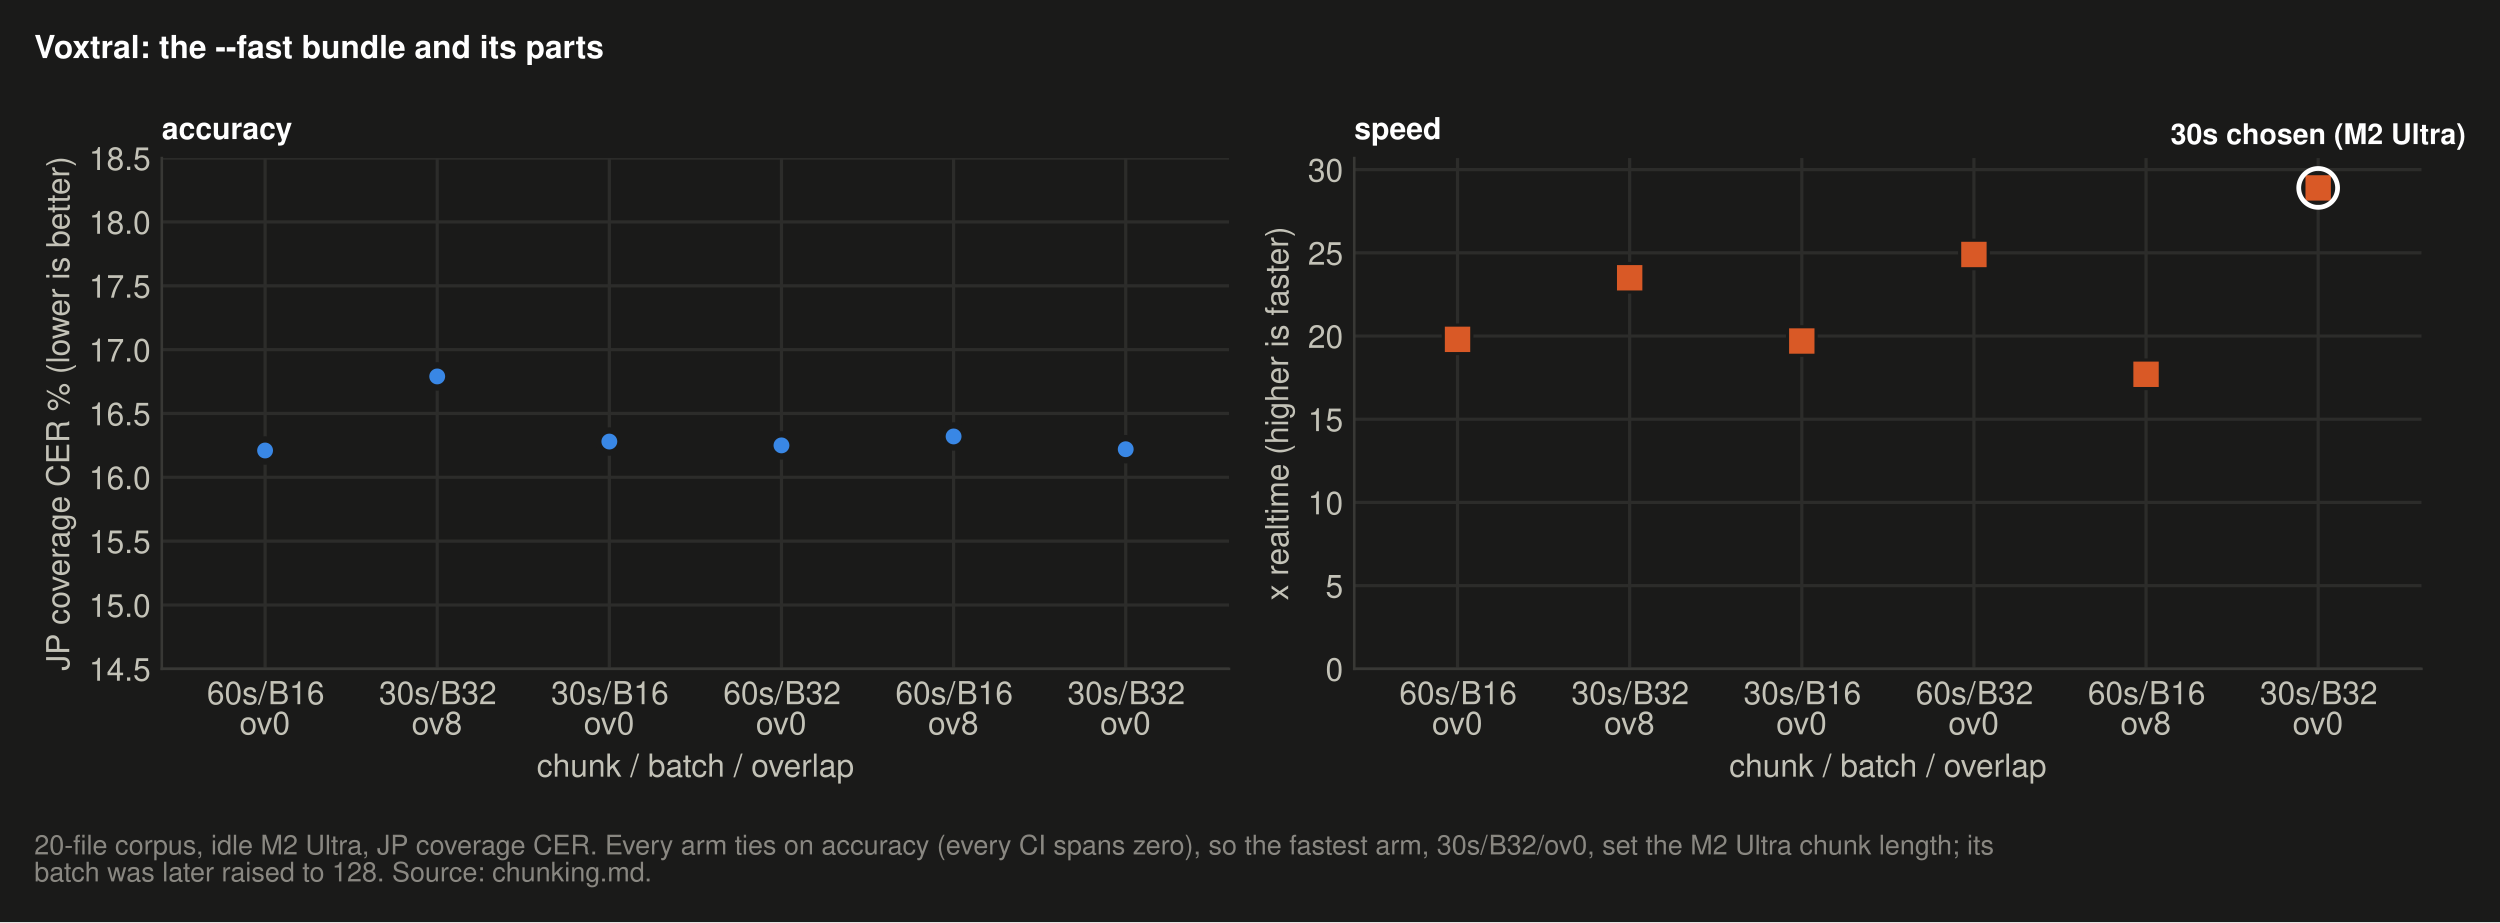
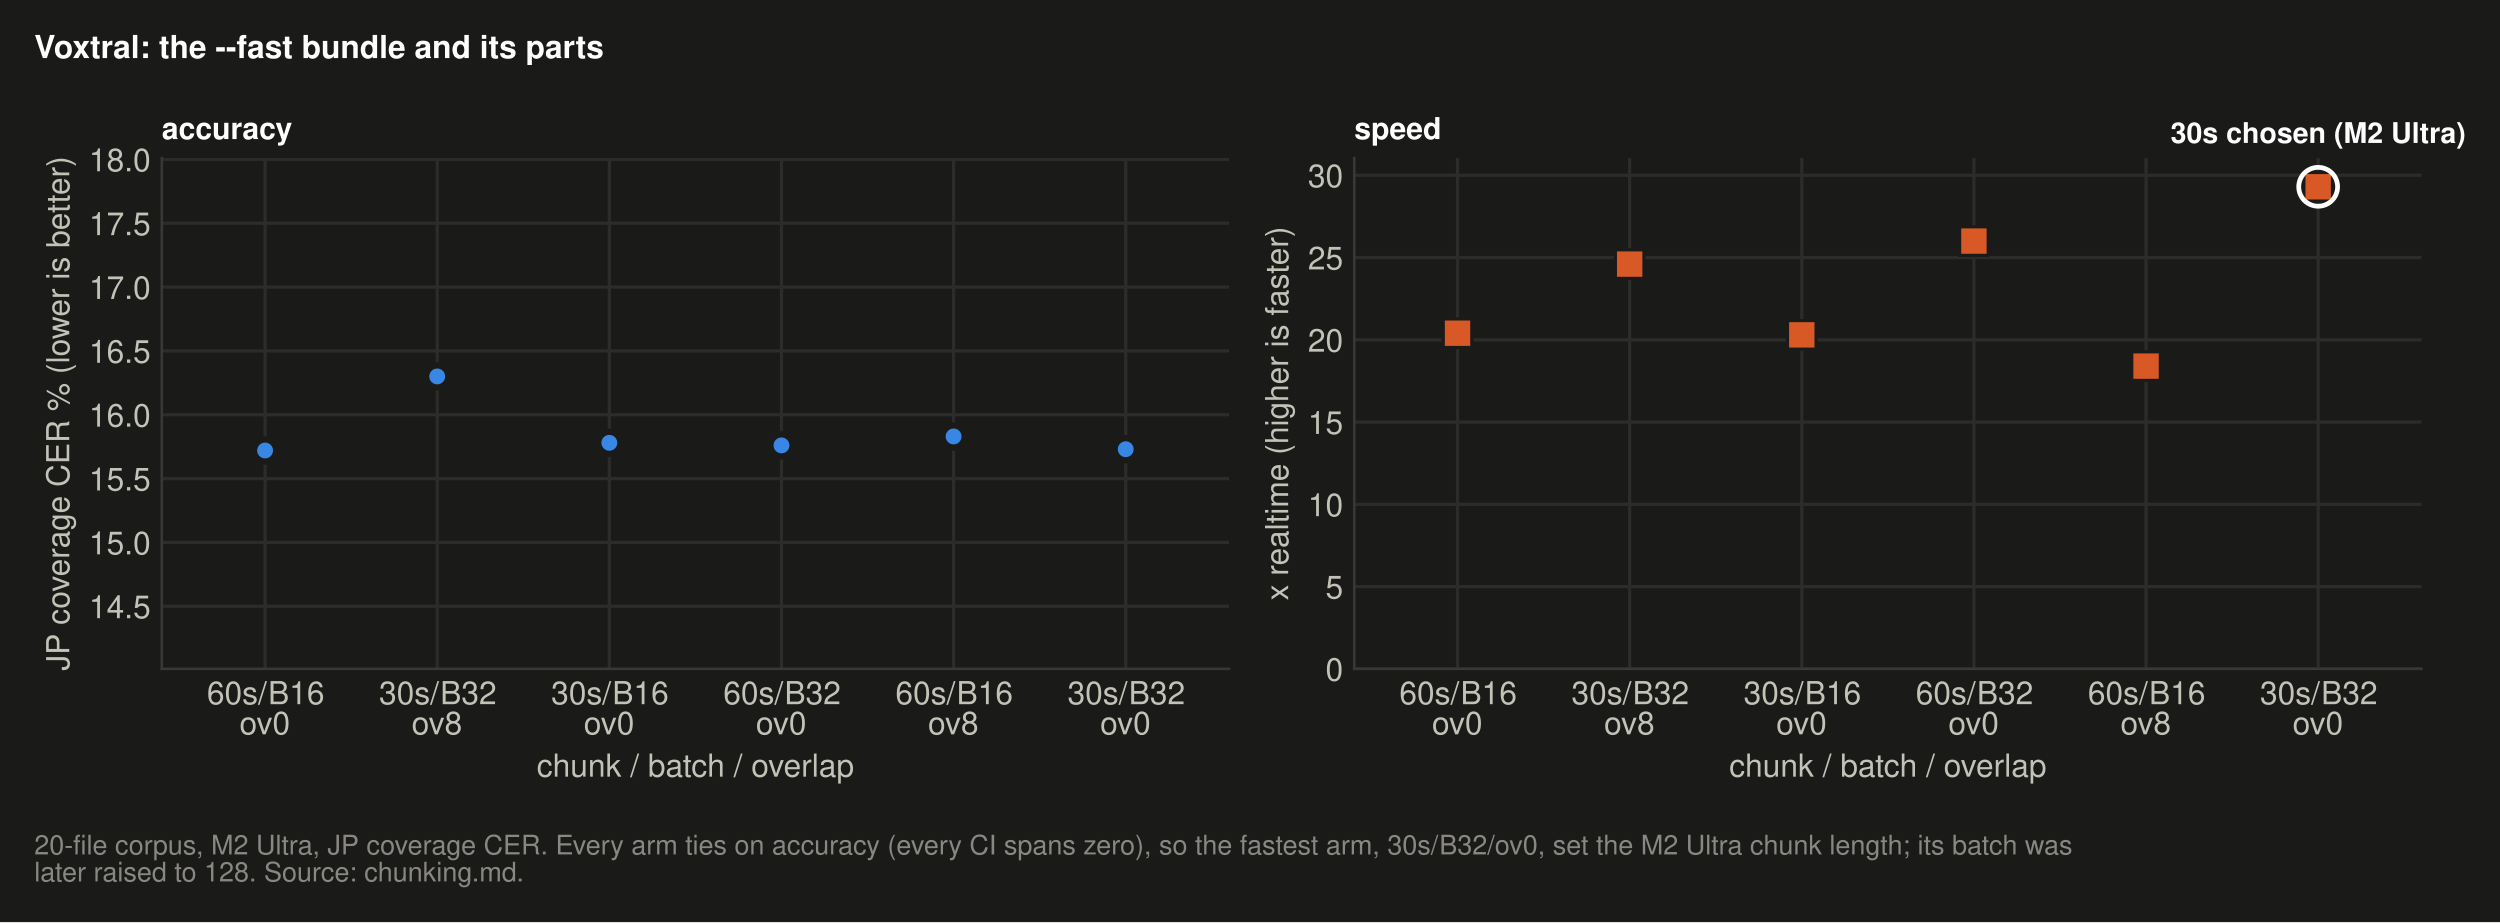
<svg xmlns="http://www.w3.org/2000/svg" xmlns:xlink="http://www.w3.org/1999/xlink" width="787.959pt" height="290.618pt" viewBox="0 0 787.959 290.618" version="1.1">
  <defs>
    <style type="text/css">*{stroke-linejoin: round; stroke-linecap: butt}</style>
  </defs>
  <g id="figure_1">
    <g id="patch_1">
      <path d="M 0 290.618  L 787.959 290.618  L 787.959 0  L 0 0  z " style="fill: #1a1a19" />
    </g>
    <g id="axes_1">
      <g id="patch_2">
        <path d="M 51 210.806  L 387.36 210.806  L 387.36 49.83  L 51 49.83  z " style="fill: #1a1a19" />
      </g>
      <g id="matplotlib.axis_1">
        <g id="xtick_1">
          <g id="line2d_1">
            <path d="M 83.551 210.806  L 83.551 49.83  " clip-path="url(#peb85a527e9)" style="fill: none; stroke: #2c2c2a; stroke-linecap: round" />
          </g>
          <g id="line2d_2" />
          <g id="text_1">
            <text style="font-size: 10px; font-family: 'Helvetica', 'Arial', 'DejaVu Sans'; fill: #c3c2b7" transform="translate(65.20487 221.9548)">60s/B16</text>
            <text style="font-size: 10px; font-family: 'Helvetica', 'Arial', 'DejaVu Sans'; fill: #c3c2b7" transform="translate(75.49003 231.4519)">ov0</text>
          </g>
        </g>
        <g id="xtick_2">
          <g id="line2d_3">
            <path d="M 137.803 210.806  L 137.803 49.83  " clip-path="url(#peb85a527e9)" style="fill: none; stroke: #2c2c2a; stroke-linecap: round" />
          </g>
          <g id="line2d_4" />
          <g id="text_2">
            <text style="font-size: 10px; font-family: 'Helvetica', 'Arial', 'DejaVu Sans'; fill: #c3c2b7" transform="translate(119.4565 221.9548)">30s/B32</text>
            <text style="font-size: 10px; font-family: 'Helvetica', 'Arial', 'DejaVu Sans'; fill: #c3c2b7" transform="translate(129.7416 231.4519)">ov8</text>
          </g>
        </g>
        <g id="xtick_3">
          <g id="line2d_5">
            <path d="M 192.054 210.806  L 192.054 49.83  " clip-path="url(#peb85a527e9)" style="fill: none; stroke: #2c2c2a; stroke-linecap: round" />
          </g>
          <g id="line2d_6" />
          <g id="text_3">
            <text style="font-size: 10px; font-family: 'Helvetica', 'Arial', 'DejaVu Sans'; fill: #c3c2b7" transform="translate(173.7081 221.9548)">30s/B16</text>
            <text style="font-size: 10px; font-family: 'Helvetica', 'Arial', 'DejaVu Sans'; fill: #c3c2b7" transform="translate(183.9933 231.4519)">ov0</text>
          </g>
        </g>
        <g id="xtick_4">
          <g id="line2d_7">
            <path d="M 246.306 210.806  L 246.306 49.83  " clip-path="url(#peb85a527e9)" style="fill: none; stroke: #2c2c2a; stroke-linecap: round" />
          </g>
          <g id="line2d_8" />
          <g id="text_4">
            <text style="font-size: 10px; font-family: 'Helvetica', 'Arial', 'DejaVu Sans'; fill: #c3c2b7" transform="translate(227.9597 221.9548)">60s/B32</text>
            <text style="font-size: 10px; font-family: 'Helvetica', 'Arial', 'DejaVu Sans'; fill: #c3c2b7" transform="translate(238.2449 231.4519)">ov0</text>
          </g>
        </g>
        <g id="xtick_5">
          <g id="line2d_9">
            <path d="M 300.557 210.806  L 300.557 49.83  " clip-path="url(#peb85a527e9)" style="fill: none; stroke: #2c2c2a; stroke-linecap: round" />
          </g>
          <g id="line2d_10" />
          <g id="text_5">
            <text style="font-size: 10px; font-family: 'Helvetica', 'Arial', 'DejaVu Sans'; fill: #c3c2b7" transform="translate(282.2113 221.9548)">60s/B16</text>
            <text style="font-size: 10px; font-family: 'Helvetica', 'Arial', 'DejaVu Sans'; fill: #c3c2b7" transform="translate(292.4965 231.4519)">ov8</text>
          </g>
        </g>
        <g id="xtick_6">
          <g id="line2d_11">
            <path d="M 354.809 210.806  L 354.809 49.83  " clip-path="url(#peb85a527e9)" style="fill: none; stroke: #2c2c2a; stroke-linecap: round" />
          </g>
          <g id="line2d_12" />
          <g id="text_6">
            <text style="font-size: 10px; font-family: 'Helvetica', 'Arial', 'DejaVu Sans'; fill: #c3c2b7" transform="translate(336.4629 221.9548)">30s/B32</text>
            <text style="font-size: 10px; font-family: 'Helvetica', 'Arial', 'DejaVu Sans'; fill: #c3c2b7" transform="translate(346.7481 231.4519)">ov0</text>
          </g>
        </g>
        <g id="text_7">
          <text style="font-size: 10px; font-family: 'Helvetica', 'Arial', 'DejaVu Sans'; text-anchor: middle; fill: #c3c2b7" x="219.18" y="244.8" transform="rotate(-0 219.18 244.8)">chunk / batch / overlap</text>
        </g>
      </g>
      <g id="matplotlib.axis_2">
        <g id="ytick_1">
          <g id="line2d_13">
-             <path d="M 51 210.806  L 387.36 210.806  " clip-path="url(#peb85a527e9)" style="fill: none; stroke: #2c2c2a; stroke-linecap: round" />
+             <path d="M 51 191.086  L 387.36 191.086  " clip-path="url(#peb85a527e9)" style="fill: none; stroke: #2c2c2a; stroke-linecap: round" />
          </g>
          <g id="line2d_14" />
          <g id="text_8">
-             <text style="font-size: 10px; font-family: 'Helvetica', 'Arial', 'DejaVu Sans'; text-anchor: end; fill: #c3c2b7" x="47.5" y="214.556" transform="rotate(-0 47.5 214.5559)">14.5</text>
+             <text style="font-size: 10px; font-family: 'Helvetica', 'Arial', 'DejaVu Sans'; text-anchor: end; fill: #c3c2b7" x="47.5" y="194.836" transform="rotate(-0 47.5 194.8363)">14.5</text>
          </g>
        </g>
        <g id="ytick_2">
          <g id="line2d_15">
-             <path d="M 51 190.684  L 387.36 190.684  " clip-path="url(#peb85a527e9)" style="fill: none; stroke: #2c2c2a; stroke-linecap: round" />
+             <path d="M 51 170.964  L 387.36 170.964  " clip-path="url(#peb85a527e9)" style="fill: none; stroke: #2c2c2a; stroke-linecap: round" />
          </g>
          <g id="line2d_16" />
          <g id="text_9">
-             <text style="font-size: 10px; font-family: 'Helvetica', 'Arial', 'DejaVu Sans'; text-anchor: end; fill: #c3c2b7" x="47.5" y="194.434" transform="rotate(-0 47.5 194.4339)">15.0</text>
+             <text style="font-size: 10px; font-family: 'Helvetica', 'Arial', 'DejaVu Sans'; text-anchor: end; fill: #c3c2b7" x="47.5" y="174.714" transform="rotate(-0 47.5 174.7143)">15.0</text>
          </g>
        </g>
        <g id="ytick_3">
          <g id="line2d_17">
-             <path d="M 51 170.562  L 387.36 170.562  " clip-path="url(#peb85a527e9)" style="fill: none; stroke: #2c2c2a; stroke-linecap: round" />
+             <path d="M 51 150.842  L 387.36 150.842  " clip-path="url(#peb85a527e9)" style="fill: none; stroke: #2c2c2a; stroke-linecap: round" />
          </g>
          <g id="line2d_18" />
          <g id="text_10">
-             <text style="font-size: 10px; font-family: 'Helvetica', 'Arial', 'DejaVu Sans'; text-anchor: end; fill: #c3c2b7" x="47.5" y="174.312" transform="rotate(-0 47.5 174.3119)">15.5</text>
+             <text style="font-size: 10px; font-family: 'Helvetica', 'Arial', 'DejaVu Sans'; text-anchor: end; fill: #c3c2b7" x="47.5" y="154.592" transform="rotate(-0 47.5 154.5924)">15.5</text>
          </g>
        </g>
        <g id="ytick_4">
          <g id="line2d_19">
-             <path d="M 51 150.44  L 387.36 150.44  " clip-path="url(#peb85a527e9)" style="fill: none; stroke: #2c2c2a; stroke-linecap: round" />
+             <path d="M 51 130.72  L 387.36 130.72  " clip-path="url(#peb85a527e9)" style="fill: none; stroke: #2c2c2a; stroke-linecap: round" />
          </g>
          <g id="line2d_20" />
          <g id="text_11">
-             <text style="font-size: 10px; font-family: 'Helvetica', 'Arial', 'DejaVu Sans'; text-anchor: end; fill: #c3c2b7" x="47.5" y="154.19" transform="rotate(-0 47.5 154.1899)">16.0</text>
+             <text style="font-size: 10px; font-family: 'Helvetica', 'Arial', 'DejaVu Sans'; text-anchor: end; fill: #c3c2b7" x="47.5" y="134.47" transform="rotate(-0 47.5 134.4704)">16.0</text>
          </g>
        </g>
        <g id="ytick_5">
          <g id="line2d_21">
-             <path d="M 51 130.318  L 387.36 130.318  " clip-path="url(#peb85a527e9)" style="fill: none; stroke: #2c2c2a; stroke-linecap: round" />
+             <path d="M 51 110.598  L 387.36 110.598  " clip-path="url(#peb85a527e9)" style="fill: none; stroke: #2c2c2a; stroke-linecap: round" />
          </g>
          <g id="line2d_22" />
          <g id="text_12">
-             <text style="font-size: 10px; font-family: 'Helvetica', 'Arial', 'DejaVu Sans'; text-anchor: end; fill: #c3c2b7" x="47.5" y="134.068" transform="rotate(-0 47.5 134.0679)">16.5</text>
+             <text style="font-size: 10px; font-family: 'Helvetica', 'Arial', 'DejaVu Sans'; text-anchor: end; fill: #c3c2b7" x="47.5" y="114.348" transform="rotate(-0 47.5 114.3484)">16.5</text>
          </g>
        </g>
        <g id="ytick_6">
          <g id="line2d_23">
-             <path d="M 51 110.196  L 387.36 110.196  " clip-path="url(#peb85a527e9)" style="fill: none; stroke: #2c2c2a; stroke-linecap: round" />
+             <path d="M 51 90.476  L 387.36 90.476  " clip-path="url(#peb85a527e9)" style="fill: none; stroke: #2c2c2a; stroke-linecap: round" />
          </g>
          <g id="line2d_24" />
          <g id="text_13">
-             <text style="font-size: 10px; font-family: 'Helvetica', 'Arial', 'DejaVu Sans'; text-anchor: end; fill: #c3c2b7" x="47.5" y="113.946" transform="rotate(-0 47.5 113.9459)">17.0</text>
+             <text style="font-size: 10px; font-family: 'Helvetica', 'Arial', 'DejaVu Sans'; text-anchor: end; fill: #c3c2b7" x="47.5" y="94.226" transform="rotate(-0 47.5 94.2264)">17.0</text>
          </g>
        </g>
        <g id="ytick_7">
          <g id="line2d_25">
-             <path d="M 51 90.074  L 387.36 90.074  " clip-path="url(#peb85a527e9)" style="fill: none; stroke: #2c2c2a; stroke-linecap: round" />
+             <path d="M 51 70.354  L 387.36 70.354  " clip-path="url(#peb85a527e9)" style="fill: none; stroke: #2c2c2a; stroke-linecap: round" />
          </g>
          <g id="line2d_26" />
          <g id="text_14">
-             <text style="font-size: 10px; font-family: 'Helvetica', 'Arial', 'DejaVu Sans'; text-anchor: end; fill: #c3c2b7" x="47.5" y="93.824" transform="rotate(-0 47.5 93.82397)">17.5</text>
+             <text style="font-size: 10px; font-family: 'Helvetica', 'Arial', 'DejaVu Sans'; text-anchor: end; fill: #c3c2b7" x="47.5" y="74.104" transform="rotate(-0 47.5 74.10442)">17.5</text>
          </g>
        </g>
        <g id="ytick_8">
          <g id="line2d_27">
-             <path d="M 51 69.952  L 387.36 69.952  " clip-path="url(#peb85a527e9)" style="fill: none; stroke: #2c2c2a; stroke-linecap: round" />
+             <path d="M 51 50.232  L 387.36 50.232  " clip-path="url(#peb85a527e9)" style="fill: none; stroke: #2c2c2a; stroke-linecap: round" />
          </g>
          <g id="line2d_28" />
          <g id="text_15">
-             <text style="font-size: 10px; font-family: 'Helvetica', 'Arial', 'DejaVu Sans'; text-anchor: end; fill: #c3c2b7" x="47.5" y="73.702" transform="rotate(-0 47.5 73.70198)">18.0</text>
-           </g>
-         </g>
-         <g id="ytick_9">
-           <g id="line2d_29">
-             <path d="M 51 49.83  L 387.36 49.83  " clip-path="url(#peb85a527e9)" style="fill: none; stroke: #2c2c2a; stroke-linecap: round" />
-           </g>
-           <g id="line2d_30" />
-           <g id="text_16">
-             <text style="font-size: 10px; font-family: 'Helvetica', 'Arial', 'DejaVu Sans'; text-anchor: end; fill: #c3c2b7" x="47.5" y="53.58" transform="rotate(-0 47.5 53.58)">18.5</text>
-           </g>
-         </g>
-         <g id="text_17">
+             <text style="font-size: 10px; font-family: 'Helvetica', 'Arial', 'DejaVu Sans'; text-anchor: end; fill: #c3c2b7" x="47.5" y="53.982" transform="rotate(-0 47.5 53.98244)">18.0</text>
+           </g>
+         </g>
+         <g id="text_16">
          <text style="font-size: 10px; font-family: 'Helvetica', 'Arial', 'DejaVu Sans'; text-anchor: middle; fill: #c3c2b7" x="21.827" y="130.318" transform="rotate(-90 21.82656 130.3179)">JP coverage CER % (lower is better)</text>
        </g>
      </g>
      <g id="patch_3">
        <path d="M 51 210.806  L 51 49.83  " style="fill: none; stroke: #383835; stroke-width: 0.8; stroke-linejoin: miter; stroke-linecap: square" />
      </g>
      <g id="patch_4">
        <path d="M 51 210.806  L 387.36 210.806  " style="fill: none; stroke: #383835; stroke-width: 0.8; stroke-linejoin: miter; stroke-linecap: square" />
      </g>
-       <g id="line2d_31">
+       <g id="line2d_29">
        <defs>
          <path id="m3d7b4c0e3e" d="M 0 3.5  C 0.928 3.5 1.819 3.131 2.475 2.475  C 3.131 1.819 3.5 0.928 3.5 0  C 3.5 -0.928 3.131 -1.819 2.475 -2.475  C 1.819 -3.131 0.928 -3.5 0 -3.5  C -0.928 -3.5 -1.819 -3.131 -2.475 -2.475  C -3.131 -1.819 -3.5 -0.928 -3.5 0  C -3.5 0.928 -3.131 1.819 -2.475 2.475  C -1.819 3.131 -0.928 3.5 0 3.5  z " style="stroke: #1a1a19; stroke-width: 2" />
        </defs>
        <g clip-path="url(#peb85a527e9)">
          <use xlink:href="#m3d7b4c0e3e" x="83.551" y="141.989" style="fill: #3987e5; stroke: #1a1a19; stroke-width: 2" />
          <use xlink:href="#m3d7b4c0e3e" x="137.803" y="118.647" style="fill: #3987e5; stroke: #1a1a19; stroke-width: 2" />
-           <use xlink:href="#m3d7b4c0e3e" x="192.054" y="139.172" style="fill: #3987e5; stroke: #1a1a19; stroke-width: 2" />
+           <use xlink:href="#m3d7b4c0e3e" x="192.054" y="139.574" style="fill: #3987e5; stroke: #1a1a19; stroke-width: 2" />
          <use xlink:href="#m3d7b4c0e3e" x="246.306" y="140.379" style="fill: #3987e5; stroke: #1a1a19; stroke-width: 2" />
          <use xlink:href="#m3d7b4c0e3e" x="300.557" y="137.562" style="fill: #3987e5; stroke: #1a1a19; stroke-width: 2" />
          <use xlink:href="#m3d7b4c0e3e" x="354.809" y="141.586" style="fill: #3987e5; stroke: #1a1a19; stroke-width: 2" />
        </g>
      </g>
-       <g id="text_18">
+       <g id="text_17">
        <text style="font-weight: 700; font-size: 9.5px; font-family: 'Helvetica', 'Arial', 'DejaVu Sans'; text-anchor: start; fill: #ffffff" x="51" y="43.83" transform="rotate(-0 51 43.83)">accuracy</text>
      </g>
    </g>
    <g id="axes_2">
      <g id="patch_5">
        <path d="M 426.84 210.806  L 763.2 210.806  L 763.2 49.83  L 426.84 49.83  z " style="fill: #1a1a19" />
      </g>
      <g id="matplotlib.axis_3">
        <g id="xtick_7">
+           <g id="line2d_30">
+             <path d="M 459.391 210.806  L 459.391 49.83  " clip-path="url(#p4d3df28ea4)" style="fill: none; stroke: #2c2c2a; stroke-linecap: round" />
+           </g>
+           <g id="line2d_31" />
+           <g id="text_18">
+             <text style="font-size: 10px; font-family: 'Helvetica', 'Arial', 'DejaVu Sans'; fill: #c3c2b7" transform="translate(441.0449 221.9548)">60s/B16</text>
+             <text style="font-size: 10px; font-family: 'Helvetica', 'Arial', 'DejaVu Sans'; fill: #c3c2b7" transform="translate(451.33 231.4519)">ov0</text>
+           </g>
+         </g>
+         <g id="xtick_8">
          <g id="line2d_32">
-             <path d="M 459.391 210.806  L 459.391 49.83  " clip-path="url(#p4d3df28ea4)" style="fill: none; stroke: #2c2c2a; stroke-linecap: round" />
+             <path d="M 513.643 210.806  L 513.643 49.83  " clip-path="url(#p4d3df28ea4)" style="fill: none; stroke: #2c2c2a; stroke-linecap: round" />
          </g>
          <g id="line2d_33" />
          <g id="text_19">
-             <text style="font-size: 10px; font-family: 'Helvetica', 'Arial', 'DejaVu Sans'; fill: #c3c2b7" transform="translate(441.0449 221.9548)">60s/B16</text>
-             <text style="font-size: 10px; font-family: 'Helvetica', 'Arial', 'DejaVu Sans'; fill: #c3c2b7" transform="translate(451.33 231.4519)">ov0</text>
-           </g>
-         </g>
-         <g id="xtick_8">
+             <text style="font-size: 10px; font-family: 'Helvetica', 'Arial', 'DejaVu Sans'; fill: #c3c2b7" transform="translate(495.2965 221.9548)">30s/B32</text>
+             <text style="font-size: 10px; font-family: 'Helvetica', 'Arial', 'DejaVu Sans'; fill: #c3c2b7" transform="translate(505.5816 231.4519)">ov8</text>
+           </g>
+         </g>
+         <g id="xtick_9">
          <g id="line2d_34">
-             <path d="M 513.643 210.806  L 513.643 49.83  " clip-path="url(#p4d3df28ea4)" style="fill: none; stroke: #2c2c2a; stroke-linecap: round" />
+             <path d="M 567.894 210.806  L 567.894 49.83  " clip-path="url(#p4d3df28ea4)" style="fill: none; stroke: #2c2c2a; stroke-linecap: round" />
          </g>
          <g id="line2d_35" />
          <g id="text_20">
-             <text style="font-size: 10px; font-family: 'Helvetica', 'Arial', 'DejaVu Sans'; fill: #c3c2b7" transform="translate(495.2965 221.9548)">30s/B32</text>
-             <text style="font-size: 10px; font-family: 'Helvetica', 'Arial', 'DejaVu Sans'; fill: #c3c2b7" transform="translate(505.5816 231.4519)">ov8</text>
-           </g>
-         </g>
-         <g id="xtick_9">
+             <text style="font-size: 10px; font-family: 'Helvetica', 'Arial', 'DejaVu Sans'; fill: #c3c2b7" transform="translate(549.5481 221.9548)">30s/B16</text>
+             <text style="font-size: 10px; font-family: 'Helvetica', 'Arial', 'DejaVu Sans'; fill: #c3c2b7" transform="translate(559.8333 231.4519)">ov0</text>
+           </g>
+         </g>
+         <g id="xtick_10">
          <g id="line2d_36">
-             <path d="M 567.894 210.806  L 567.894 49.83  " clip-path="url(#p4d3df28ea4)" style="fill: none; stroke: #2c2c2a; stroke-linecap: round" />
+             <path d="M 622.146 210.806  L 622.146 49.83  " clip-path="url(#p4d3df28ea4)" style="fill: none; stroke: #2c2c2a; stroke-linecap: round" />
          </g>
          <g id="line2d_37" />
          <g id="text_21">
-             <text style="font-size: 10px; font-family: 'Helvetica', 'Arial', 'DejaVu Sans'; fill: #c3c2b7" transform="translate(549.5481 221.9548)">30s/B16</text>
-             <text style="font-size: 10px; font-family: 'Helvetica', 'Arial', 'DejaVu Sans'; fill: #c3c2b7" transform="translate(559.8333 231.4519)">ov0</text>
-           </g>
-         </g>
-         <g id="xtick_10">
+             <text style="font-size: 10px; font-family: 'Helvetica', 'Arial', 'DejaVu Sans'; fill: #c3c2b7" transform="translate(603.7997 221.9548)">60s/B32</text>
+             <text style="font-size: 10px; font-family: 'Helvetica', 'Arial', 'DejaVu Sans'; fill: #c3c2b7" transform="translate(614.0849 231.4519)">ov0</text>
+           </g>
+         </g>
+         <g id="xtick_11">
          <g id="line2d_38">
-             <path d="M 622.146 210.806  L 622.146 49.83  " clip-path="url(#p4d3df28ea4)" style="fill: none; stroke: #2c2c2a; stroke-linecap: round" />
+             <path d="M 676.397 210.806  L 676.397 49.83  " clip-path="url(#p4d3df28ea4)" style="fill: none; stroke: #2c2c2a; stroke-linecap: round" />
          </g>
          <g id="line2d_39" />
          <g id="text_22">
-             <text style="font-size: 10px; font-family: 'Helvetica', 'Arial', 'DejaVu Sans'; fill: #c3c2b7" transform="translate(603.7997 221.9548)">60s/B32</text>
-             <text style="font-size: 10px; font-family: 'Helvetica', 'Arial', 'DejaVu Sans'; fill: #c3c2b7" transform="translate(614.0849 231.4519)">ov0</text>
-           </g>
-         </g>
-         <g id="xtick_11">
+             <text style="font-size: 10px; font-family: 'Helvetica', 'Arial', 'DejaVu Sans'; fill: #c3c2b7" transform="translate(658.0513 221.9548)">60s/B16</text>
+             <text style="font-size: 10px; font-family: 'Helvetica', 'Arial', 'DejaVu Sans'; fill: #c3c2b7" transform="translate(668.3365 231.4519)">ov8</text>
+           </g>
+         </g>
+         <g id="xtick_12">
          <g id="line2d_40">
-             <path d="M 676.397 210.806  L 676.397 49.83  " clip-path="url(#p4d3df28ea4)" style="fill: none; stroke: #2c2c2a; stroke-linecap: round" />
+             <path d="M 730.649 210.806  L 730.649 49.83  " clip-path="url(#p4d3df28ea4)" style="fill: none; stroke: #2c2c2a; stroke-linecap: round" />
          </g>
          <g id="line2d_41" />
          <g id="text_23">
-             <text style="font-size: 10px; font-family: 'Helvetica', 'Arial', 'DejaVu Sans'; fill: #c3c2b7" transform="translate(658.0513 221.9548)">60s/B16</text>
-             <text style="font-size: 10px; font-family: 'Helvetica', 'Arial', 'DejaVu Sans'; fill: #c3c2b7" transform="translate(668.3365 231.4519)">ov8</text>
-           </g>
-         </g>
-         <g id="xtick_12">
-           <g id="line2d_42">
-             <path d="M 730.649 210.806  L 730.649 49.83  " clip-path="url(#p4d3df28ea4)" style="fill: none; stroke: #2c2c2a; stroke-linecap: round" />
-           </g>
-           <g id="line2d_43" />
-           <g id="text_24">
            <text style="font-size: 10px; font-family: 'Helvetica', 'Arial', 'DejaVu Sans'; fill: #c3c2b7" transform="translate(712.3029 221.9548)">30s/B32</text>
            <text style="font-size: 10px; font-family: 'Helvetica', 'Arial', 'DejaVu Sans'; fill: #c3c2b7" transform="translate(722.5881 231.4519)">ov0</text>
          </g>
        </g>
-         <g id="text_25">
+         <g id="text_24">
          <text style="font-size: 10px; font-family: 'Helvetica', 'Arial', 'DejaVu Sans'; text-anchor: middle; fill: #c3c2b7" x="595.02" y="244.8" transform="rotate(-0 595.02 244.8)">chunk / batch / overlap</text>
        </g>
      </g>
      <g id="matplotlib.axis_4">
+         <g id="ytick_9">
+           <g id="line2d_42">
+             <path d="M 426.84 210.806  L 763.2 210.806  " clip-path="url(#p4d3df28ea4)" style="fill: none; stroke: #2c2c2a; stroke-linecap: round" />
+           </g>
+           <g id="line2d_43" />
+           <g id="text_25">
+             <text style="font-size: 10px; font-family: 'Helvetica', 'Arial', 'DejaVu Sans'; text-anchor: end; fill: #c3c2b7" x="423.34" y="214.556" transform="rotate(-0 423.34 214.5559)">0</text>
+           </g>
+         </g>
        <g id="ytick_10">
          <g id="line2d_44">
-             <path d="M 426.84 210.806  L 763.2 210.806  " clip-path="url(#p4d3df28ea4)" style="fill: none; stroke: #2c2c2a; stroke-linecap: round" />
+             <path d="M 426.84 184.879  L 763.2 184.879  " clip-path="url(#p4d3df28ea4)" style="fill: none; stroke: #2c2c2a; stroke-linecap: round" />
          </g>
          <g id="line2d_45" />
          <g id="text_26">
-             <text style="font-size: 10px; font-family: 'Helvetica', 'Arial', 'DejaVu Sans'; text-anchor: end; fill: #c3c2b7" x="423.34" y="214.556" transform="rotate(-0 423.34 214.5559)">0</text>
+             <text style="font-size: 10px; font-family: 'Helvetica', 'Arial', 'DejaVu Sans'; text-anchor: end; fill: #c3c2b7" x="423.34" y="188.629" transform="rotate(-0 423.34 188.6288)">5</text>
          </g>
        </g>
        <g id="ytick_11">
          <g id="line2d_46">
-             <path d="M 426.84 184.581  L 763.2 184.581  " clip-path="url(#p4d3df28ea4)" style="fill: none; stroke: #2c2c2a; stroke-linecap: round" />
+             <path d="M 426.84 158.952  L 763.2 158.952  " clip-path="url(#p4d3df28ea4)" style="fill: none; stroke: #2c2c2a; stroke-linecap: round" />
          </g>
          <g id="line2d_47" />
          <g id="text_27">
-             <text style="font-size: 10px; font-family: 'Helvetica', 'Arial', 'DejaVu Sans'; text-anchor: end; fill: #c3c2b7" x="423.34" y="188.331" transform="rotate(-0 423.34 188.3315)">5</text>
+             <text style="font-size: 10px; font-family: 'Helvetica', 'Arial', 'DejaVu Sans'; text-anchor: end; fill: #c3c2b7" x="423.34" y="162.702" transform="rotate(-0 423.34 162.7018)">10</text>
          </g>
        </g>
        <g id="ytick_12">
          <g id="line2d_48">
-             <path d="M 426.84 158.357  L 763.2 158.357  " clip-path="url(#p4d3df28ea4)" style="fill: none; stroke: #2c2c2a; stroke-linecap: round" />
+             <path d="M 426.84 133.025  L 763.2 133.025  " clip-path="url(#p4d3df28ea4)" style="fill: none; stroke: #2c2c2a; stroke-linecap: round" />
          </g>
          <g id="line2d_49" />
          <g id="text_28">
-             <text style="font-size: 10px; font-family: 'Helvetica', 'Arial', 'DejaVu Sans'; text-anchor: end; fill: #c3c2b7" x="423.34" y="162.107" transform="rotate(-0 423.34 162.1071)">10</text>
+             <text style="font-size: 10px; font-family: 'Helvetica', 'Arial', 'DejaVu Sans'; text-anchor: end; fill: #c3c2b7" x="423.34" y="136.775" transform="rotate(-0 423.34 136.7747)">15</text>
          </g>
        </g>
        <g id="ytick_13">
          <g id="line2d_50">
-             <path d="M 426.84 132.133  L 763.2 132.133  " clip-path="url(#p4d3df28ea4)" style="fill: none; stroke: #2c2c2a; stroke-linecap: round" />
+             <path d="M 426.84 107.098  L 763.2 107.098  " clip-path="url(#p4d3df28ea4)" style="fill: none; stroke: #2c2c2a; stroke-linecap: round" />
          </g>
          <g id="line2d_51" />
          <g id="text_29">
-             <text style="font-size: 10px; font-family: 'Helvetica', 'Arial', 'DejaVu Sans'; text-anchor: end; fill: #c3c2b7" x="423.34" y="135.883" transform="rotate(-0 423.34 135.8827)">15</text>
+             <text style="font-size: 10px; font-family: 'Helvetica', 'Arial', 'DejaVu Sans'; text-anchor: end; fill: #c3c2b7" x="423.34" y="110.848" transform="rotate(-0 423.34 110.8477)">20</text>
          </g>
        </g>
        <g id="ytick_14">
          <g id="line2d_52">
-             <path d="M 426.84 105.908  L 763.2 105.908  " clip-path="url(#p4d3df28ea4)" style="fill: none; stroke: #2c2c2a; stroke-linecap: round" />
+             <path d="M 426.84 81.171  L 763.2 81.171  " clip-path="url(#p4d3df28ea4)" style="fill: none; stroke: #2c2c2a; stroke-linecap: round" />
          </g>
          <g id="line2d_53" />
          <g id="text_30">
-             <text style="font-size: 10px; font-family: 'Helvetica', 'Arial', 'DejaVu Sans'; text-anchor: end; fill: #c3c2b7" x="423.34" y="109.658" transform="rotate(-0 423.34 109.6583)">20</text>
+             <text style="font-size: 10px; font-family: 'Helvetica', 'Arial', 'DejaVu Sans'; text-anchor: end; fill: #c3c2b7" x="423.34" y="84.921" transform="rotate(-0 423.34 84.92062)">25</text>
          </g>
        </g>
        <g id="ytick_15">
          <g id="line2d_54">
-             <path d="M 426.84 79.684  L 763.2 79.684  " clip-path="url(#p4d3df28ea4)" style="fill: none; stroke: #2c2c2a; stroke-linecap: round" />
+             <path d="M 426.84 55.244  L 763.2 55.244  " clip-path="url(#p4d3df28ea4)" style="fill: none; stroke: #2c2c2a; stroke-linecap: round" />
          </g>
          <g id="line2d_55" />
          <g id="text_31">
-             <text style="font-size: 10px; font-family: 'Helvetica', 'Arial', 'DejaVu Sans'; text-anchor: end; fill: #c3c2b7" x="423.34" y="83.434" transform="rotate(-0 423.34 83.43386)">25</text>
-           </g>
-         </g>
-         <g id="ytick_16">
-           <g id="line2d_56">
-             <path d="M 426.84 53.459  L 763.2 53.459  " clip-path="url(#p4d3df28ea4)" style="fill: none; stroke: #2c2c2a; stroke-linecap: round" />
-           </g>
-           <g id="line2d_57" />
-           <g id="text_32">
-             <text style="font-size: 10px; font-family: 'Helvetica', 'Arial', 'DejaVu Sans'; text-anchor: end; fill: #c3c2b7" x="423.34" y="57.209" transform="rotate(-0 423.34 57.20946)">30</text>
-           </g>
-         </g>
-         <g id="text_33">
+             <text style="font-size: 10px; font-family: 'Helvetica', 'Arial', 'DejaVu Sans'; text-anchor: end; fill: #c3c2b7" x="423.34" y="58.994" transform="rotate(-0 423.34 58.99357)">30</text>
+           </g>
+         </g>
+         <g id="text_32">
          <text style="font-size: 10px; font-family: 'Helvetica', 'Arial', 'DejaVu Sans'; text-anchor: middle; fill: #c3c2b7" x="406.006" y="130.318" transform="rotate(-90 406.0056 130.3179)">x realtime (higher is faster)</text>
        </g>
      </g>
      <g id="patch_6">
        <path d="M 426.84 210.806  L 426.84 49.83  " style="fill: none; stroke: #383835; stroke-width: 0.8; stroke-linejoin: miter; stroke-linecap: square" />
      </g>
      <g id="patch_7">
        <path d="M 426.84 210.806  L 763.2 210.806  " style="fill: none; stroke: #383835; stroke-width: 0.8; stroke-linejoin: miter; stroke-linecap: square" />
      </g>
-       <g id="line2d_58">
+       <g id="line2d_56">
        <defs>
          <path id="m81e0faa51b" d="M -4.5 4.5  L 4.5 4.5  L 4.5 -4.5  L -4.5 -4.5  z " style="stroke: #1a1a19; stroke-linejoin: miter" />
        </defs>
        <g clip-path="url(#p4d3df28ea4)">
-           <use xlink:href="#m81e0faa51b" x="459.391" y="106.957" style="fill: #d95926; stroke: #1a1a19; stroke-linejoin: miter" />
-           <use xlink:href="#m81e0faa51b" x="513.643" y="87.551" style="fill: #d95926; stroke: #1a1a19; stroke-linejoin: miter" />
-           <use xlink:href="#m81e0faa51b" x="567.894" y="107.482" style="fill: #d95926; stroke: #1a1a19; stroke-linejoin: miter" />
-           <use xlink:href="#m81e0faa51b" x="622.146" y="80.208" style="fill: #d95926; stroke: #1a1a19; stroke-linejoin: miter" />
-           <use xlink:href="#m81e0faa51b" x="676.397" y="117.971" style="fill: #d95926; stroke: #1a1a19; stroke-linejoin: miter" />
-           <use xlink:href="#m81e0faa51b" x="730.649" y="59.229" style="fill: #d95926; stroke: #1a1a19; stroke-linejoin: miter" />
-         </g>
+           <use xlink:href="#m81e0faa51b" x="459.391" y="105.024" style="fill: #d95926; stroke: #1a1a19; stroke-linejoin: miter" />
+           <use xlink:href="#m81e0faa51b" x="513.643" y="83.245" style="fill: #d95926; stroke: #1a1a19; stroke-linejoin: miter" />
+           <use xlink:href="#m81e0faa51b" x="567.894" y="105.542" style="fill: #d95926; stroke: #1a1a19; stroke-linejoin: miter" />
+           <use xlink:href="#m81e0faa51b" x="622.146" y="75.985" style="fill: #d95926; stroke: #1a1a19; stroke-linejoin: miter" />
+           <use xlink:href="#m81e0faa51b" x="676.397" y="115.394" style="fill: #d95926; stroke: #1a1a19; stroke-linejoin: miter" />
+           <use xlink:href="#m81e0faa51b" x="730.649" y="58.873" style="fill: #d95926; stroke: #1a1a19; stroke-linejoin: miter" />
+         </g>
+       </g>
+       <g id="text_33">
+         <text style="font-weight: 700; font-size: 9px; font-family: 'Helvetica', 'Arial', 'DejaVu Sans'; text-anchor: middle; fill: #ffffff" x="730.649" y="45.058" transform="rotate(-0 730.649 45.05789)">30s chosen (M2 Ultra)</text>
      </g>
      <g id="text_34">
-         <text style="font-weight: 700; font-size: 9px; font-family: 'Helvetica', 'Arial', 'DejaVu Sans'; text-anchor: middle; fill: #ffffff" x="730.649" y="45.413" transform="rotate(-0 730.649 45.41336)">30s chosen (M2 Ultra)</text>
-       </g>
-       <g id="text_35">
        <text style="font-weight: 700; font-size: 9.5px; font-family: 'Helvetica', 'Arial', 'DejaVu Sans'; text-anchor: start; fill: #ffffff" x="426.84" y="43.83" transform="rotate(-0 426.84 43.83)">speed</text>
      </g>
      <g id="PathCollection_1">
-         <path d="M 730.649 65.353  C 732.273 65.353 733.831 64.707 734.979 63.559  C 736.128 62.411 736.773 60.853 736.773 59.229  C 736.773 57.605 736.128 56.047 734.979 54.899  C 733.831 53.75 732.273 53.105 730.649 53.105  C 729.025 53.105 727.467 53.75 726.319 54.899  C 725.171 56.047 724.525 57.605 724.525 59.229  C 724.525 60.853 725.171 62.411 726.319 63.559  C 727.467 64.707 729.025 65.353 730.649 65.353  L 730.649 65.353  z " clip-path="url(#p4d3df28ea4)" style="fill: none; stroke: #ffffff; stroke-width: 1.5" />
-       </g>
+         <path d="M 730.649 64.997  C 732.273 64.997 733.831 64.352 734.979 63.203  C 736.128 62.055 736.773 60.497 736.773 58.873  C 736.773 57.249 736.128 55.692 734.979 54.543  C 733.831 53.395 732.273 52.75 730.649 52.75  C 729.025 52.75 727.467 53.395 726.319 54.543  C 725.171 55.692 724.525 57.249 724.525 58.873  C 724.525 60.497 725.171 62.055 726.319 63.203  C 727.467 64.352 729.025 64.997 730.649 64.997  L 730.649 64.997  z " clip-path="url(#p4d3df28ea4)" style="fill: none; stroke: #ffffff; stroke-width: 1.5" />
+       </g>
+     </g>
+     <g id="text_35">
+       <text style="font-weight: 700; font-size: 10px; font-family: 'Helvetica', 'Arial', 'DejaVu Sans'; text-anchor: start; fill: #ffffff" x="10.8" y="18.3" transform="rotate(-0 10.8 18.3)">Voxtral: the --fast bundle and its parts</text>
    </g>
    <g id="text_36">
-       <text style="font-weight: 700; font-size: 10px; font-family: 'Helvetica', 'Arial', 'DejaVu Sans'; text-anchor: start; fill: #ffffff" x="10.8" y="18.3" transform="rotate(-0 10.8 18.3)">Voxtral: the --fast bundle and its parts</text>
-     </g>
-     <g id="text_37">
-       <text style="font-size: 8.5px; font-family: 'Helvetica', 'Arial', 'DejaVu Sans'; fill: #898781" transform="translate(10.8 269.3016)">20-file corpus, idle M2 Ultra, JP coverage CER. Every arm ties on accuracy (every CI spans zero), so the fastest arm, 30s/B32/ov0, set the M2 Ultra chunk length; its</text>
-       <text style="font-size: 8.5px; font-family: 'Helvetica', 'Arial', 'DejaVu Sans'; fill: #898781" transform="translate(10.8 277.8104)">batch was later raised to 128. Source: chunking.md.</text>
+       <text style="font-size: 8.5px; font-family: 'Helvetica', 'Arial', 'DejaVu Sans'; fill: #898781" transform="translate(10.8 269.3016)">20-file corpus, M2 Ultra, JP coverage CER. Every arm ties on accuracy (every CI spans zero), so the fastest arm, 30s/B32/ov0, set the M2 Ultra chunk length; its batch was</text>
+       <text style="font-size: 8.5px; font-family: 'Helvetica', 'Arial', 'DejaVu Sans'; fill: #898781" transform="translate(10.8 277.8104)">later raised to 128. Source: chunking.md.</text>
    </g>
  </g>
  <defs>
    <clipPath id="peb85a527e9">
      <rect x="51" y="49.83" width="336.36" height="160.976" />
    </clipPath>
    <clipPath id="p4d3df28ea4">
      <rect x="426.84" y="49.83" width="336.36" height="160.976" />
    </clipPath>
  </defs>
</svg>
